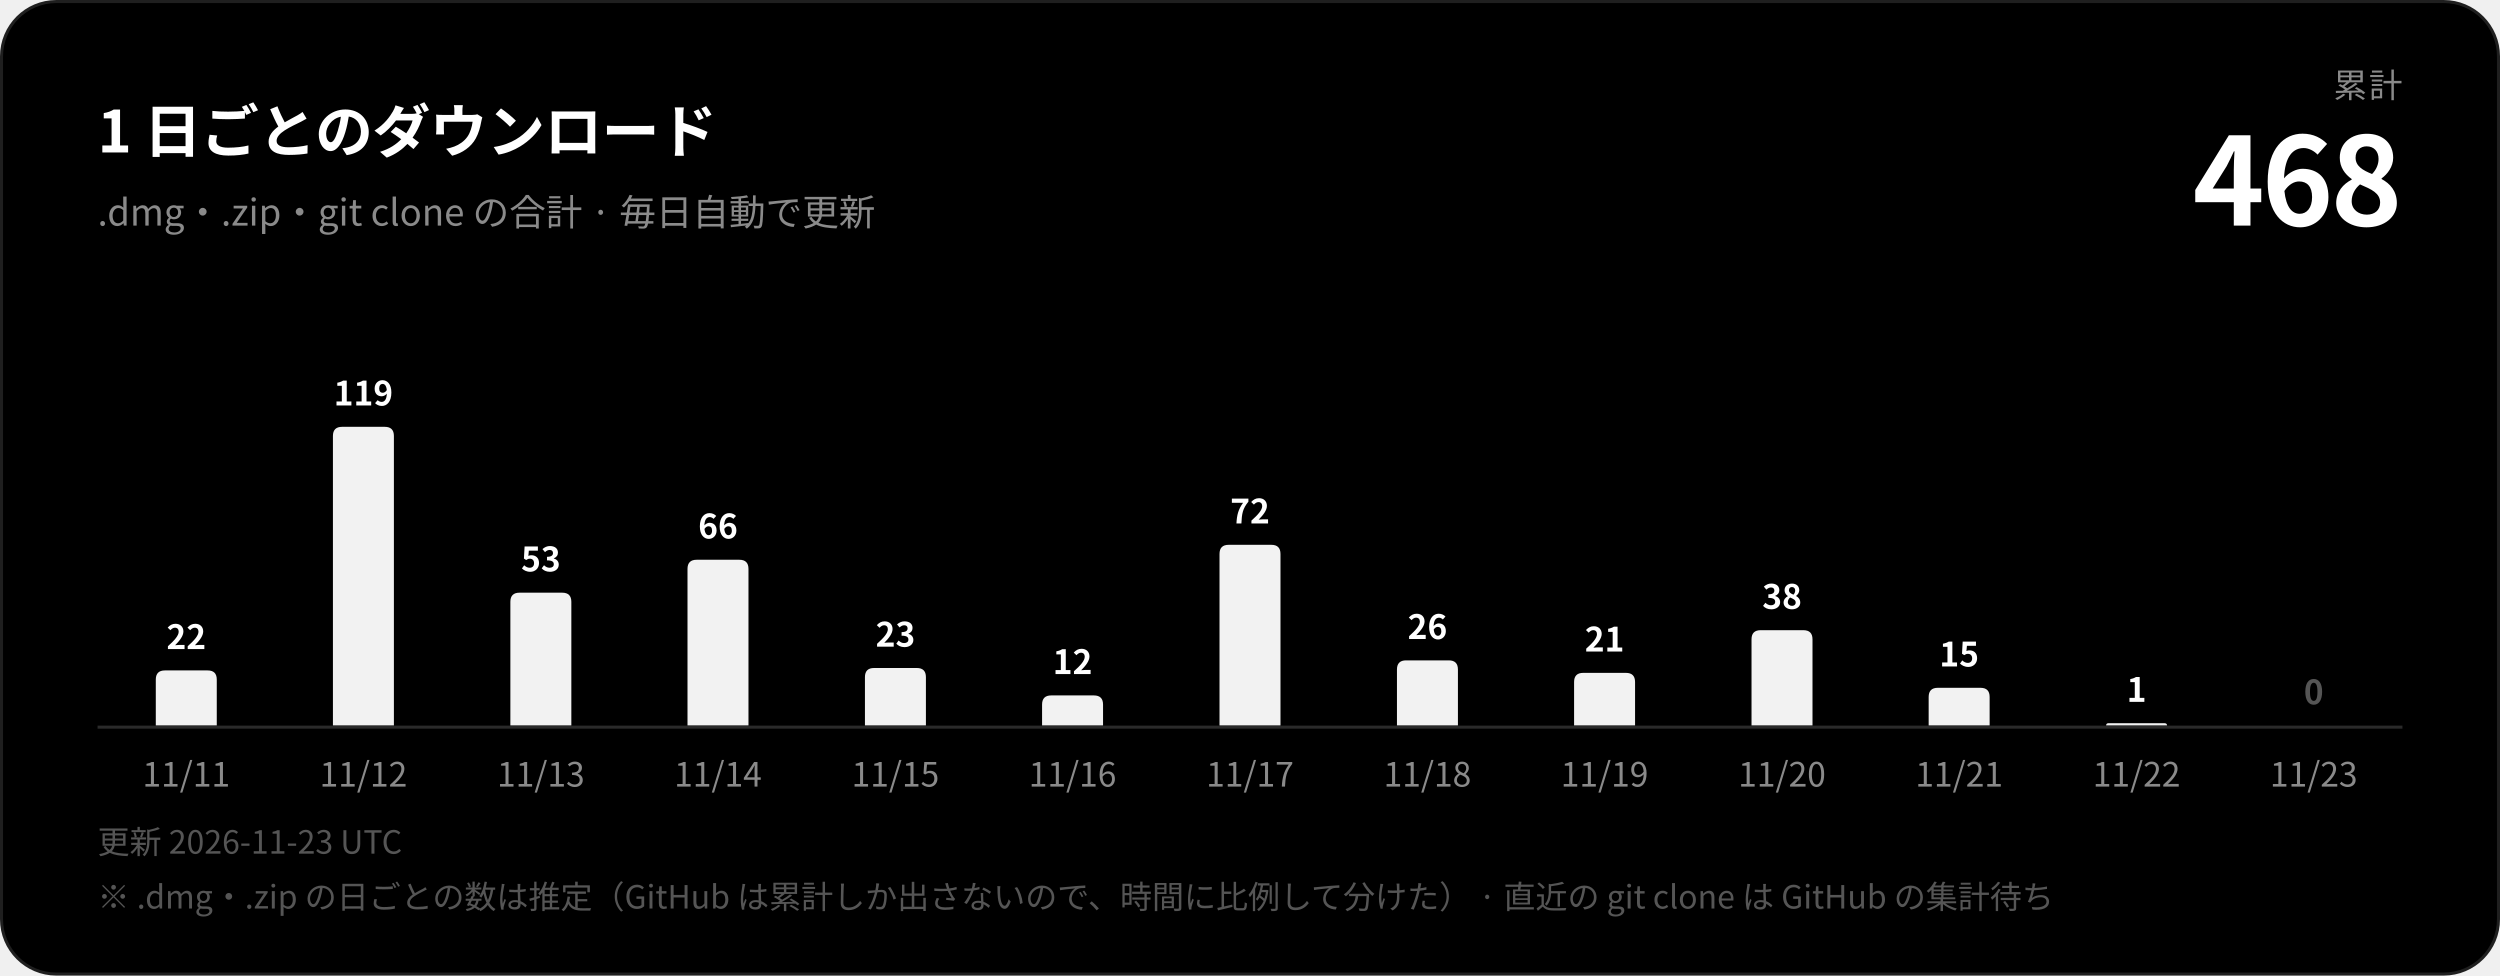
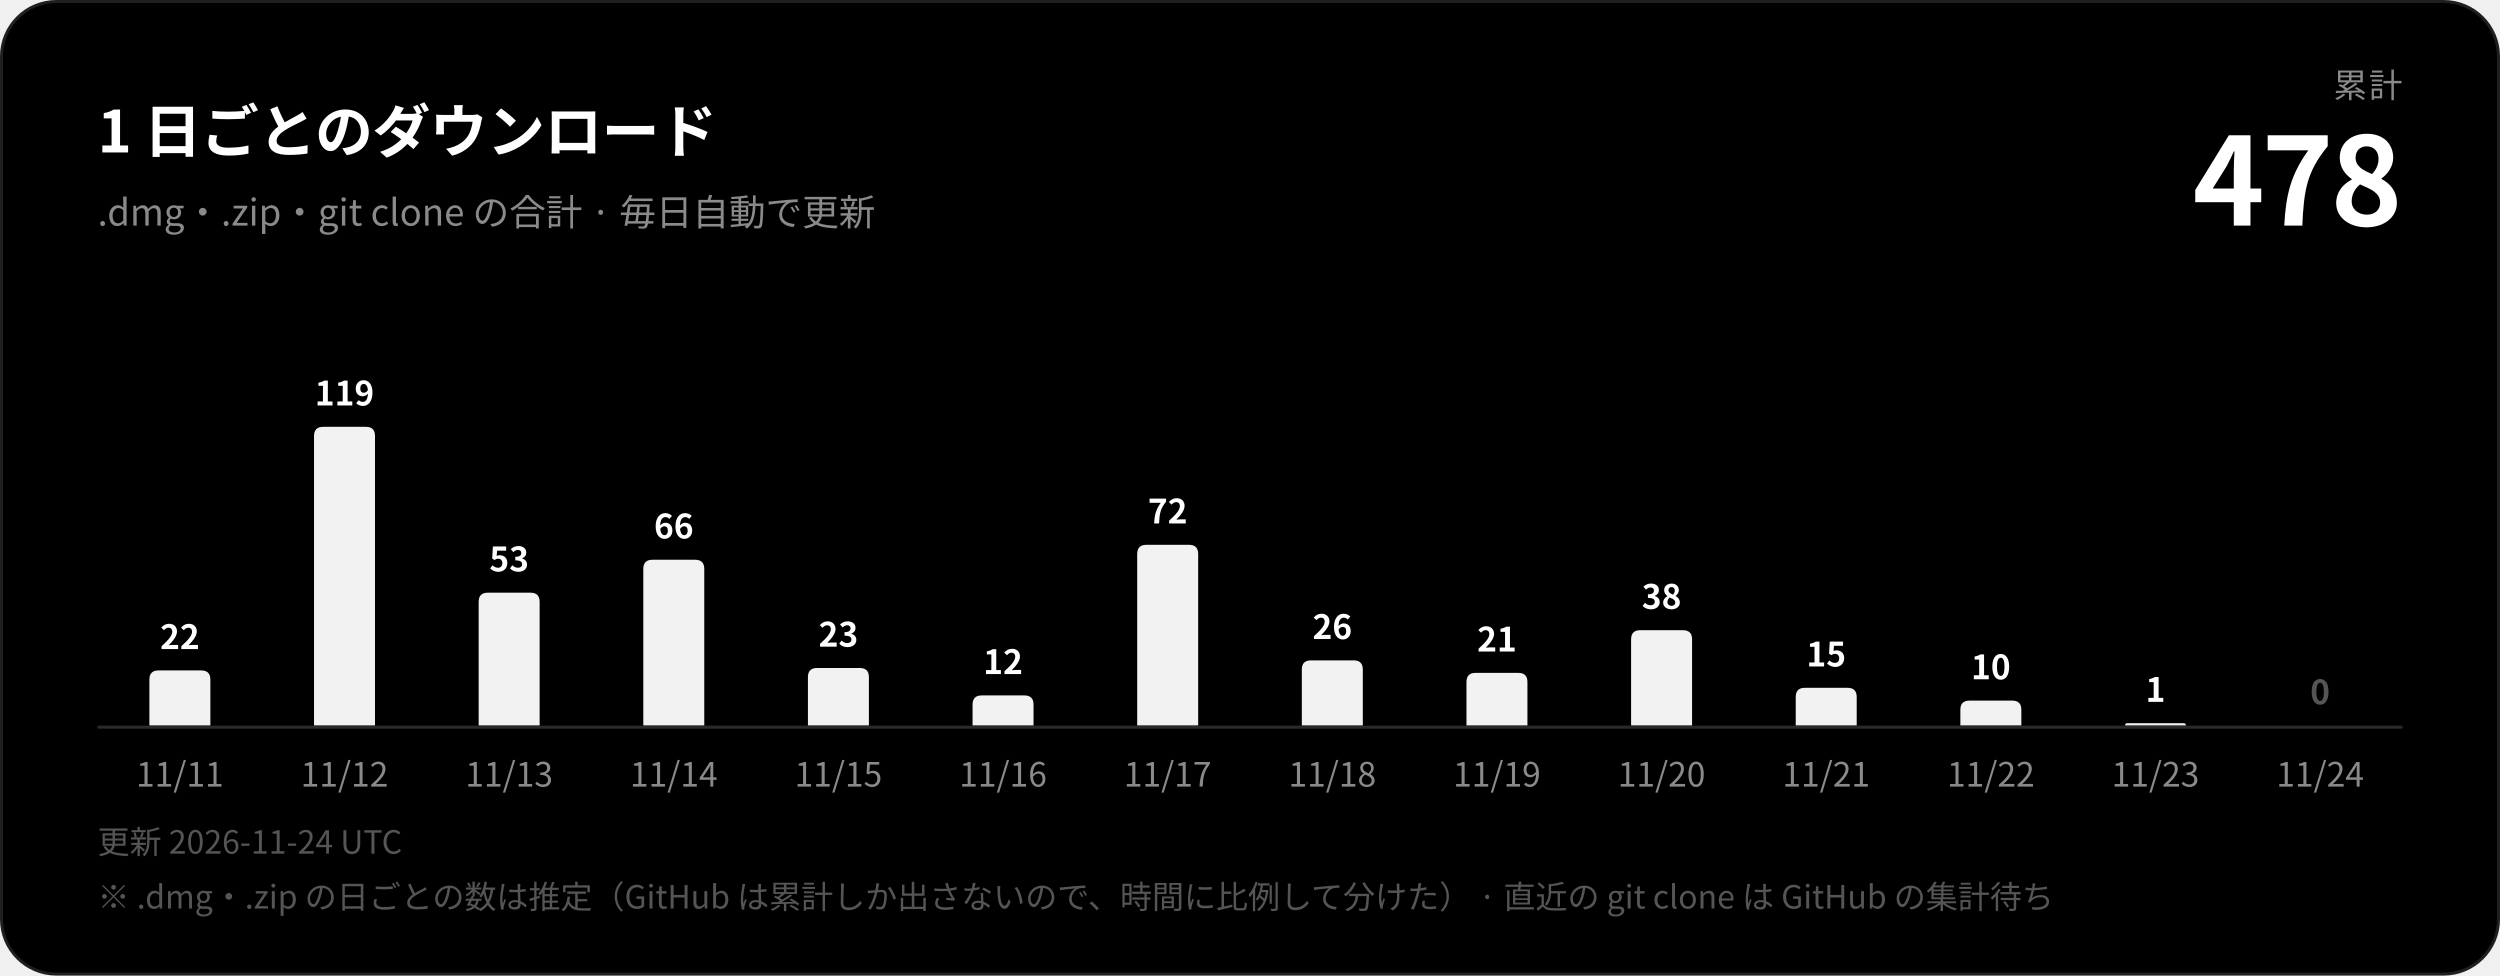
<svg xmlns="http://www.w3.org/2000/svg" width="820" height="320" viewBox="0 0 820 320" role="img" aria-label="1 日ごとのダウンロード">
  <rect x="0.5" y="0.5" width="819" height="319" rx="18" fill="#000000" stroke="#1f1f1f" />
  <g font-family="-apple-system, BlinkMacSystemFont, 'SF Pro Display', 'Segoe UI', 'Hiragino Sans', 'Hiragino Kaku Gothic ProN', 'Noto Sans CJK JP', 'Noto Sans JP', 'PingFang SC', 'Microsoft YaHei', sans-serif" style="font-variant-numeric: tabular-nums">
    <text x="32" y="50" font-size="19" font-weight="600" fill="#ffffff" letter-spacing="-0.2">1 日ごとのダウンロード</text>
    <text x="32" y="74" font-size="12" fill="#8a8a8a">.dmg・.zip・git clone の合計 · 毎日自動で更新</text>
    <text x="788" y="32" font-size="11" fill="#8a8a8a" text-anchor="end" letter-spacing="0.6">累計</text>
-     <text x="788" y="74" font-size="40" font-weight="700" fill="#ffffff" text-anchor="end" letter-spacing="-1">468</text>
-     <path d="M51.1,238.0V222.9Q51.1,219.9 54.1,219.9H68.1Q71.1,219.9 71.1,222.9V238.0Z" fill="#f2f2f2" />
-     <text x="61.1" y="212.9" font-size="11" font-weight="600" fill="#ffffff" text-anchor="middle">22</text>
-     <text x="61.1" y="258" font-size="11" fill="#8a8a8a" text-anchor="middle">11/11</text>
-     <path d="M109.2,238.0V143.0Q109.2,140.0 112.2,140.0H126.2Q129.2,140.0 129.2,143.0V238.0Z" fill="#f2f2f2" />
-     <text x="119.2" y="133.0" font-size="11" font-weight="600" fill="#ffffff" text-anchor="middle">119</text>
-     <text x="119.2" y="258" font-size="11" fill="#8a8a8a" text-anchor="middle">11/12</text>
-     <path d="M167.4,238.0V197.4Q167.4,194.4 170.4,194.4H184.4Q187.4,194.4 187.4,197.4V238.0Z" fill="#f2f2f2" />
-     <text x="177.4" y="187.4" font-size="11" font-weight="600" fill="#ffffff" text-anchor="middle">53</text>
-     <text x="177.4" y="258" font-size="11" fill="#8a8a8a" text-anchor="middle">11/13</text>
-     <path d="M225.5,238.0V186.6Q225.5,183.6 228.5,183.6H242.5Q245.5,183.6 245.5,186.6V238.0Z" fill="#f2f2f2" />
-     <text x="235.5" y="176.6" font-size="11" font-weight="600" fill="#ffffff" text-anchor="middle">66</text>
-     <text x="235.5" y="258" font-size="11" fill="#8a8a8a" text-anchor="middle">11/14</text>
-     <path d="M283.7,238.0V222.1Q283.7,219.1 286.7,219.1H300.7Q303.7,219.1 303.7,222.1V238.0Z" fill="#f2f2f2" />
-     <text x="293.7" y="212.1" font-size="11" font-weight="600" fill="#ffffff" text-anchor="middle">23</text>
-     <text x="293.7" y="258" font-size="11" fill="#8a8a8a" text-anchor="middle">11/15</text>
-     <path d="M341.8,238.0V231.1Q341.8,228.1 344.8,228.1H358.8Q361.8,228.1 361.8,231.1V238.0Z" fill="#f2f2f2" />
-     <text x="351.8" y="221.1" font-size="11" font-weight="600" fill="#ffffff" text-anchor="middle">12</text>
-     <text x="351.8" y="258" font-size="11" fill="#8a8a8a" text-anchor="middle">11/16</text>
-     <path d="M400.0,238.0V181.7Q400.0,178.7 403.0,178.7H417.0Q420.0,178.7 420.0,181.7V238.0Z" fill="#f2f2f2" />
-     <text x="410.0" y="171.7" font-size="11" font-weight="600" fill="#ffffff" text-anchor="middle">72</text>
-     <text x="410.0" y="258" font-size="11" fill="#8a8a8a" text-anchor="middle">11/17</text>
-     <path d="M458.2,238.0V219.6Q458.2,216.6 461.2,216.6H475.2Q478.2,216.6 478.2,219.6V238.0Z" fill="#f2f2f2" />
-     <text x="468.2" y="209.6" font-size="11" font-weight="600" fill="#ffffff" text-anchor="middle">26</text>
-     <text x="468.2" y="258" font-size="11" fill="#8a8a8a" text-anchor="middle">11/18</text>
-     <path d="M516.3,238.0V223.7Q516.3,220.7 519.3,220.7H533.3Q536.3,220.7 536.3,223.7V238.0Z" fill="#f2f2f2" />
-     <text x="526.3" y="213.7" font-size="11" font-weight="600" fill="#ffffff" text-anchor="middle">21</text>
-     <text x="526.3" y="258" font-size="11" fill="#8a8a8a" text-anchor="middle">11/19</text>
-     <path d="M574.5,238.0V209.7Q574.5,206.7 577.5,206.7H591.5Q594.5,206.7 594.5,209.7V238.0Z" fill="#f2f2f2" />
-     <text x="584.5" y="199.7" font-size="11" font-weight="600" fill="#ffffff" text-anchor="middle">38</text>
-     <text x="584.5" y="258" font-size="11" fill="#8a8a8a" text-anchor="middle">11/20</text>
-     <path d="M632.6,238.0V228.6Q632.6,225.6 635.6,225.6H649.6Q652.6,225.6 652.6,228.6V238.0Z" fill="#f2f2f2" />
-     <text x="642.6" y="218.6" font-size="11" font-weight="600" fill="#ffffff" text-anchor="middle">15</text>
-     <text x="642.6" y="258" font-size="11" fill="#8a8a8a" text-anchor="middle">11/21</text>
-     <path d="M690.8,238.0V238.0Q690.8,237.2 691.6,237.2H709.9Q710.8,237.2 710.8,238.0V238.0Z" fill="#f2f2f2" />
-     <text x="700.8" y="230.2" font-size="11" font-weight="600" fill="#ffffff" text-anchor="middle">1</text>
-     <text x="700.8" y="258" font-size="11" fill="#8a8a8a" text-anchor="middle">11/22</text>
-     <text x="758.9" y="231.0" font-size="11" font-weight="600" fill="#555555" text-anchor="middle">0</text>
-     <text x="758.9" y="258" font-size="11" fill="#8a8a8a" text-anchor="middle">11/23</text>
+     <text x="788" y="74" font-size="40" font-weight="700" fill="#ffffff" text-anchor="end" letter-spacing="-1">478</text>
+     <path d="M49.0,238.0V222.9Q49.0,219.9 52.0,219.9H66.0Q69.0,219.9 69.0,222.9V238.0Z" fill="#f2f2f2" />
+     <text x="59.0" y="212.9" font-size="11" font-weight="600" fill="#ffffff" text-anchor="middle">22</text>
+     <text x="59.0" y="258" font-size="11" fill="#8a8a8a" text-anchor="middle">11/11</text>
+     <path d="M103.0,238.0V143.0Q103.0,140.0 106.0,140.0H120.0Q123.0,140.0 123.0,143.0V238.0Z" fill="#f2f2f2" />
+     <text x="113.0" y="133.0" font-size="11" font-weight="600" fill="#ffffff" text-anchor="middle">119</text>
+     <text x="113.0" y="258" font-size="11" fill="#8a8a8a" text-anchor="middle">11/12</text>
+     <path d="M157.0,238.0V197.4Q157.0,194.4 160.0,194.4H174.0Q177.0,194.4 177.0,197.4V238.0Z" fill="#f2f2f2" />
+     <text x="167.0" y="187.4" font-size="11" font-weight="600" fill="#ffffff" text-anchor="middle">53</text>
+     <text x="167.0" y="258" font-size="11" fill="#8a8a8a" text-anchor="middle">11/13</text>
+     <path d="M211.0,238.0V186.6Q211.0,183.6 214.0,183.6H228.0Q231.0,183.6 231.0,186.6V238.0Z" fill="#f2f2f2" />
+     <text x="221.0" y="176.6" font-size="11" font-weight="600" fill="#ffffff" text-anchor="middle">66</text>
+     <text x="221.0" y="258" font-size="11" fill="#8a8a8a" text-anchor="middle">11/14</text>
+     <path d="M265.0,238.0V222.1Q265.0,219.1 268.0,219.1H282.0Q285.0,219.1 285.0,222.1V238.0Z" fill="#f2f2f2" />
+     <text x="275.0" y="212.1" font-size="11" font-weight="600" fill="#ffffff" text-anchor="middle">23</text>
+     <text x="275.0" y="258" font-size="11" fill="#8a8a8a" text-anchor="middle">11/15</text>
+     <path d="M319.0,238.0V231.1Q319.0,228.1 322.0,228.1H336.0Q339.0,228.1 339.0,231.1V238.0Z" fill="#f2f2f2" />
+     <text x="329.0" y="221.1" font-size="11" font-weight="600" fill="#ffffff" text-anchor="middle">12</text>
+     <text x="329.0" y="258" font-size="11" fill="#8a8a8a" text-anchor="middle">11/16</text>
+     <path d="M373.0,238.0V181.7Q373.0,178.7 376.0,178.7H390.0Q393.0,178.7 393.0,181.7V238.0Z" fill="#f2f2f2" />
+     <text x="383.0" y="171.7" font-size="11" font-weight="600" fill="#ffffff" text-anchor="middle">72</text>
+     <text x="383.0" y="258" font-size="11" fill="#8a8a8a" text-anchor="middle">11/17</text>
+     <path d="M427.0,238.0V219.6Q427.0,216.6 430.0,216.6H444.0Q447.0,216.6 447.0,219.6V238.0Z" fill="#f2f2f2" />
+     <text x="437.0" y="209.6" font-size="11" font-weight="600" fill="#ffffff" text-anchor="middle">26</text>
+     <text x="437.0" y="258" font-size="11" fill="#8a8a8a" text-anchor="middle">11/18</text>
+     <path d="M481.0,238.0V223.7Q481.0,220.7 484.0,220.7H498.0Q501.0,220.7 501.0,223.7V238.0Z" fill="#f2f2f2" />
+     <text x="491.0" y="213.7" font-size="11" font-weight="600" fill="#ffffff" text-anchor="middle">21</text>
+     <text x="491.0" y="258" font-size="11" fill="#8a8a8a" text-anchor="middle">11/19</text>
+     <path d="M535.0,238.0V209.7Q535.0,206.7 538.0,206.7H552.0Q555.0,206.7 555.0,209.7V238.0Z" fill="#f2f2f2" />
+     <text x="545.0" y="199.7" font-size="11" font-weight="600" fill="#ffffff" text-anchor="middle">38</text>
+     <text x="545.0" y="258" font-size="11" fill="#8a8a8a" text-anchor="middle">11/20</text>
+     <path d="M589.0,238.0V228.6Q589.0,225.6 592.0,225.6H606.0Q609.0,225.6 609.0,228.6V238.0Z" fill="#f2f2f2" />
+     <text x="599.0" y="218.6" font-size="11" font-weight="600" fill="#ffffff" text-anchor="middle">15</text>
+     <text x="599.0" y="258" font-size="11" fill="#8a8a8a" text-anchor="middle">11/21</text>
+     <path d="M643.0,238.0V232.8Q643.0,229.8 646.0,229.8H660.0Q663.0,229.8 663.0,232.8V238.0Z" fill="#f2f2f2" />
+     <text x="653.0" y="222.8" font-size="11" font-weight="600" fill="#ffffff" text-anchor="middle">10</text>
+     <text x="653.0" y="258" font-size="11" fill="#8a8a8a" text-anchor="middle">11/22</text>
+     <path d="M697.0,238.0V238.0Q697.0,237.2 697.8,237.2H716.2Q717.0,237.2 717.0,238.0V238.0Z" fill="#f2f2f2" />
+     <text x="707.0" y="230.2" font-size="11" font-weight="600" fill="#ffffff" text-anchor="middle">1</text>
+     <text x="707.0" y="258" font-size="11" fill="#8a8a8a" text-anchor="middle">11/23</text>
+     <text x="761.0" y="231.0" font-size="11" font-weight="600" fill="#555555" text-anchor="middle">0</text>
+     <text x="761.0" y="258" font-size="11" fill="#8a8a8a" text-anchor="middle">11/24</text>
    <line x1="32" y1="238.5" x2="788" y2="238.5" stroke="#2a2a2a" stroke-width="1" />
-     <text x="32" y="280" font-size="10.5" fill="#555555">更新 2026-11-23 UTC</text>
+     <text x="32" y="280" font-size="10.5" fill="#555555">更新 2026-11-24 UTC</text>
    <text x="32" y="298" font-size="10.5" fill="#555555">※ .dmg・.zip の日ごとの数は推定（GitHub は累計しか出さないので、時間に比例して分けた） · 直近の git clone は GitHub の集計待ち</text>
  </g>
</svg>
